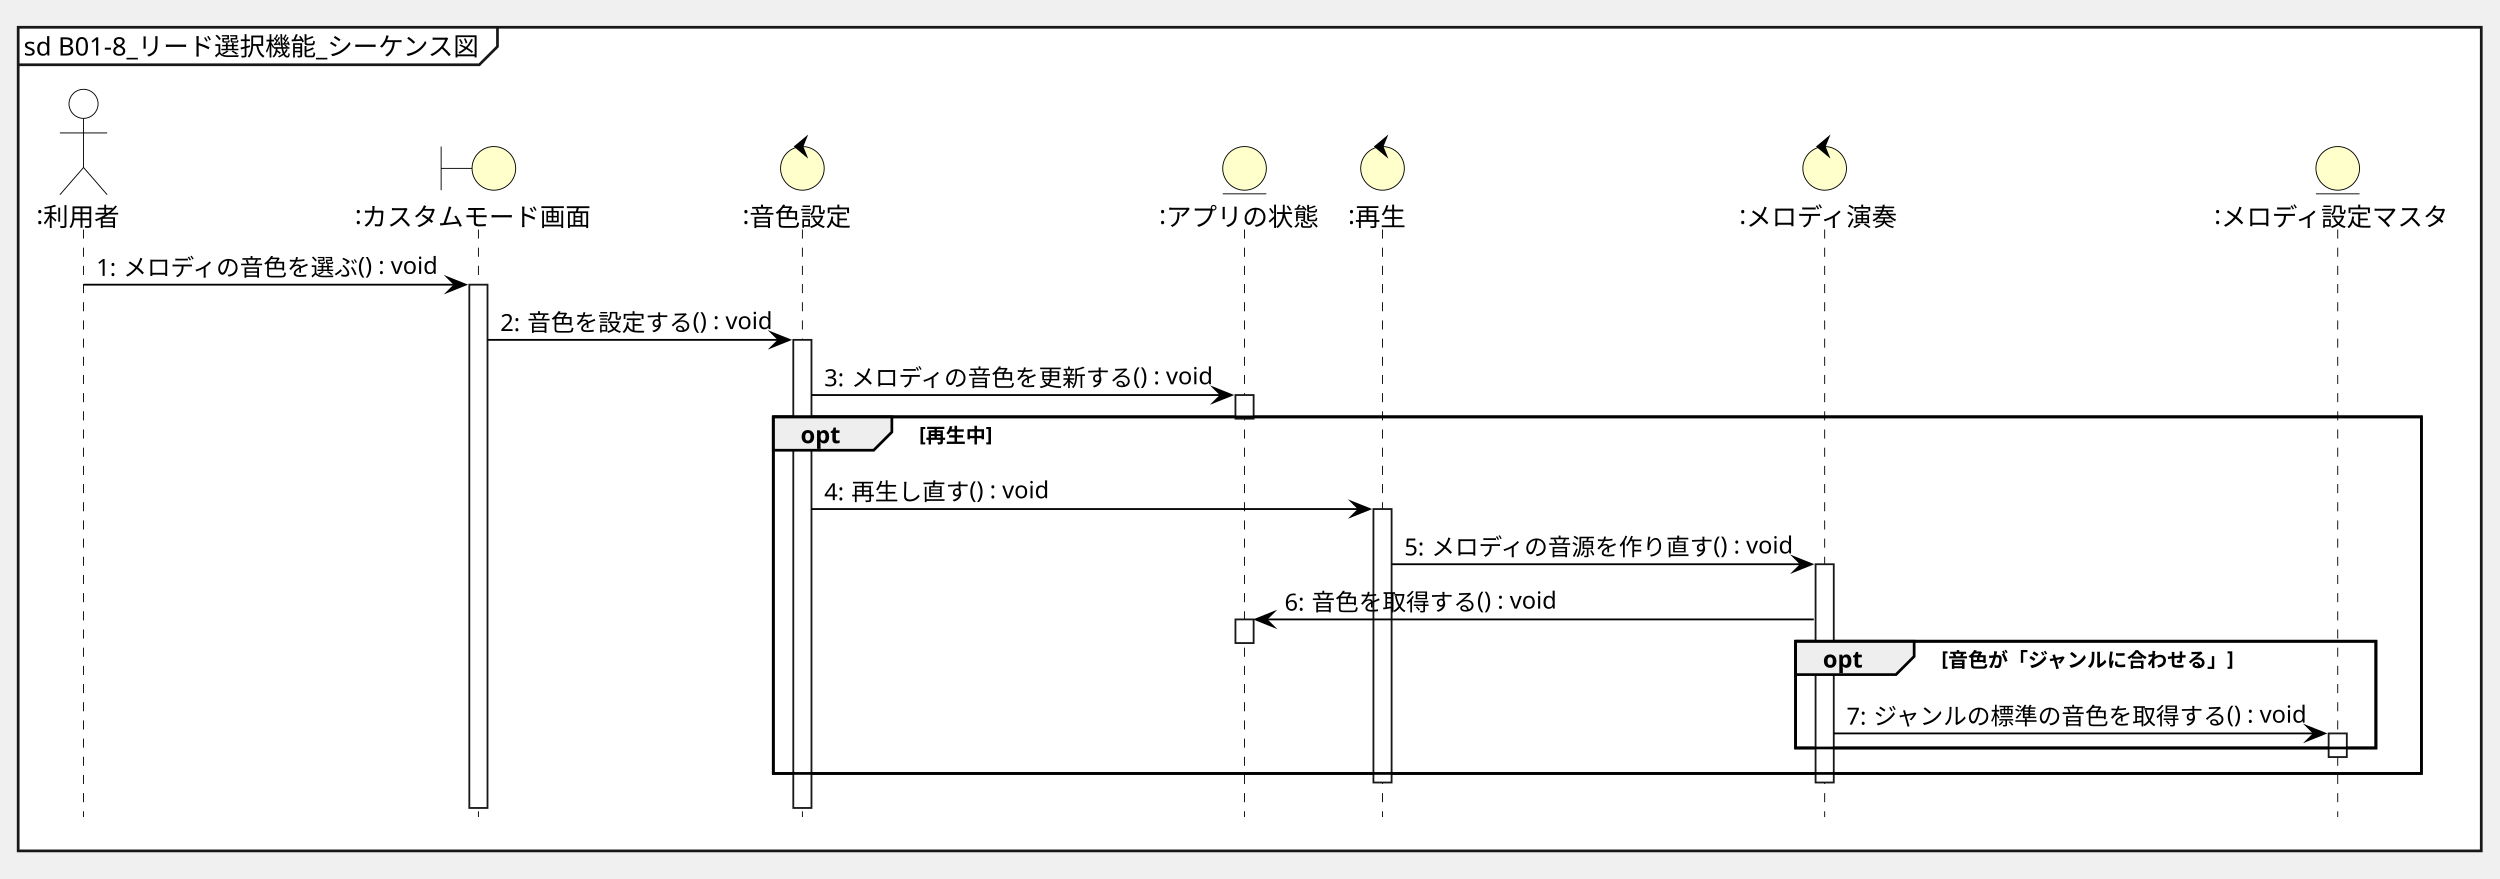
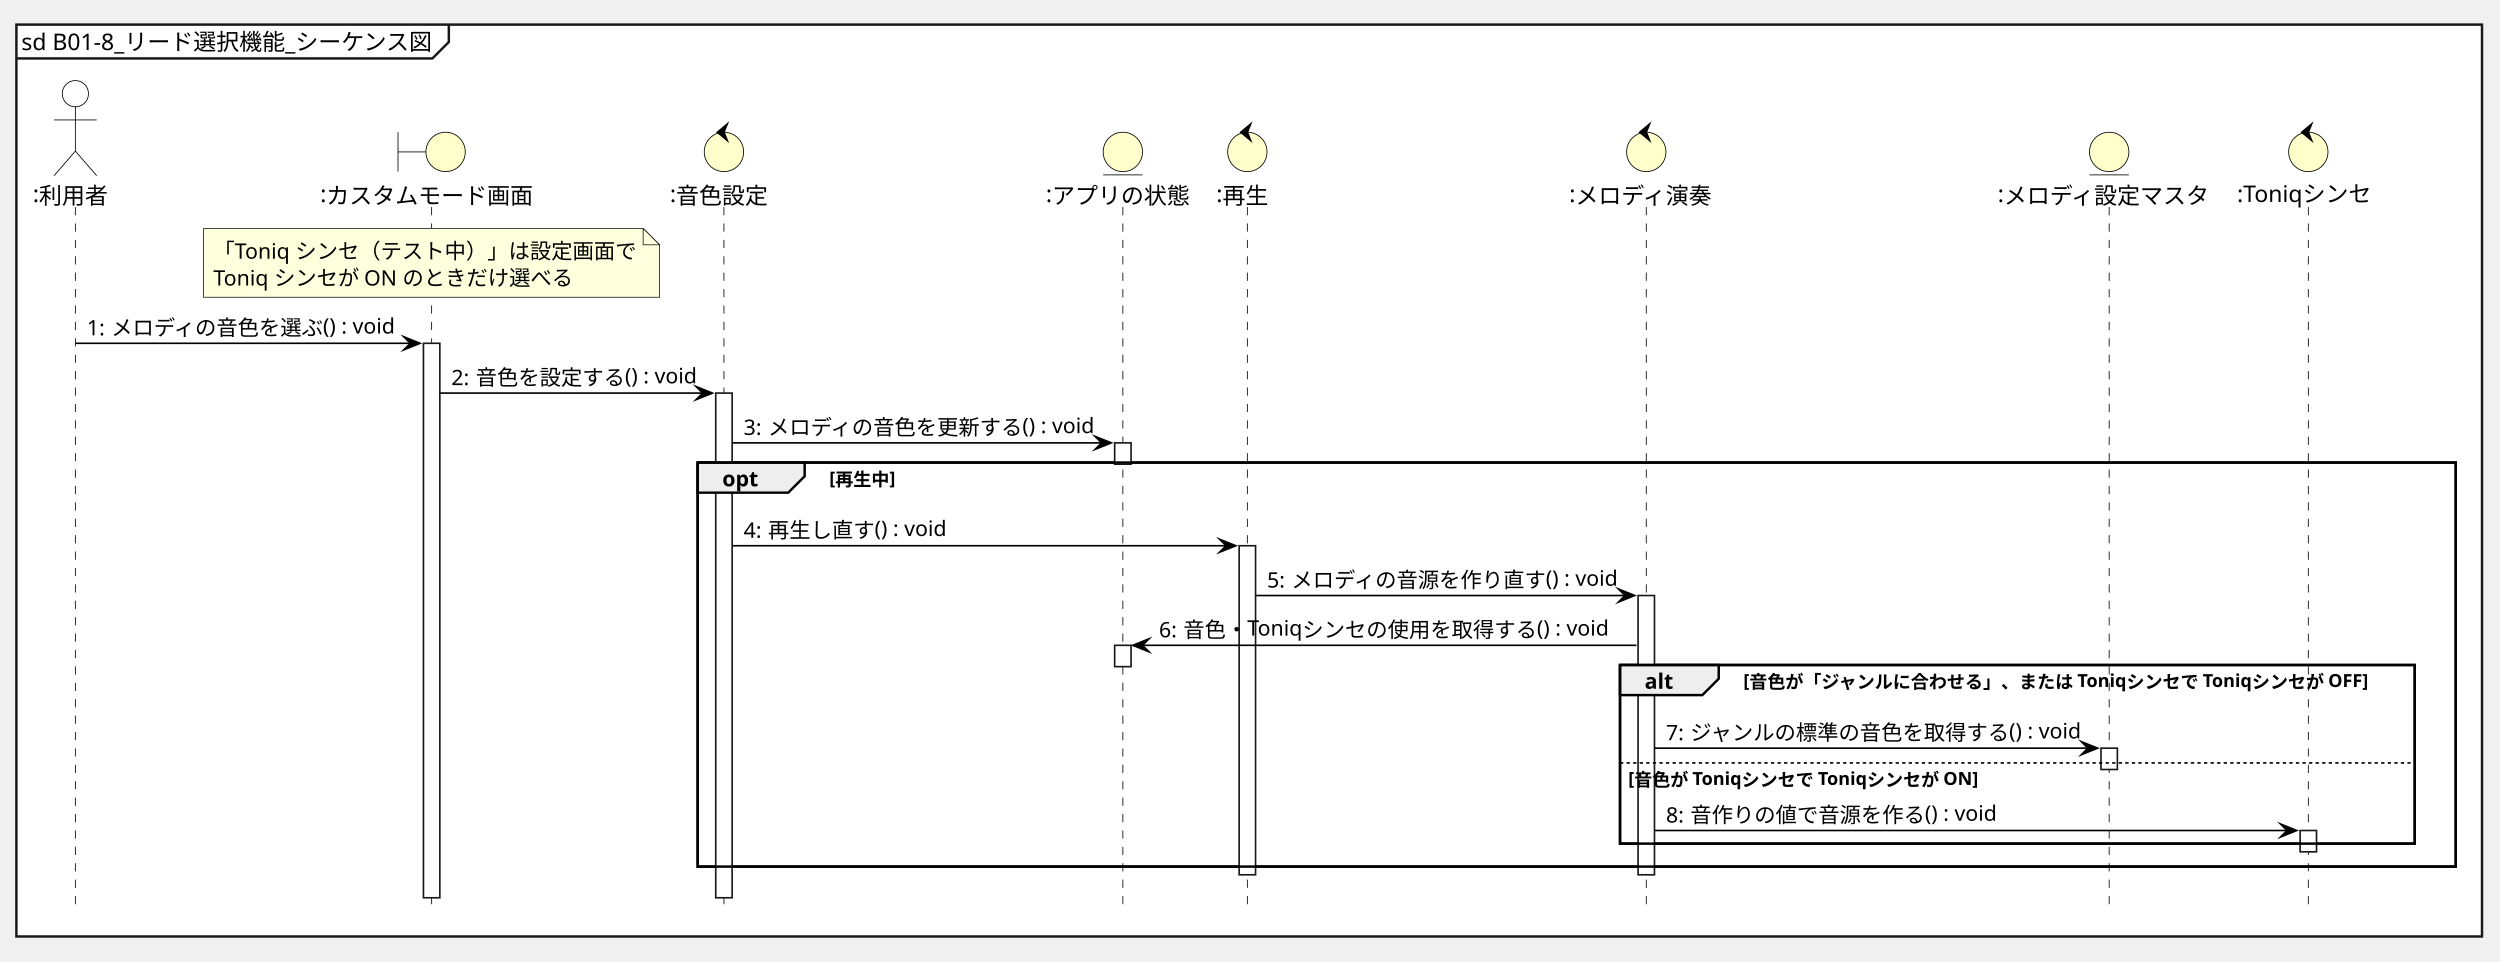
- <svg xmlns="http://www.w3.org/2000/svg" version="1.1" data-diagram-type="SEQUENCE" style="width:1375px;height:483px;background:#FFFFFF;" width="1375px" height="483px" viewBox="0 0 1375 483" zoomAndPan="magnify" preserveAspectRatio="none" contentStyleType="text/css">
+ <svg xmlns="http://www.w3.org/2000/svg" version="1.1" data-diagram-type="SEQUENCE" style="width:1524px;height:586px;background:#FFFFFF;" width="1524px" height="586px" viewBox="0 0 1524 586" zoomAndPan="magnify" preserveAspectRatio="none" contentStyleType="text/css">
  <defs />
  <g font-family="sans-serif" lengthAdjust="spacing">
-     <rect x="10" y="15" width="1354.697" height="452.992" fill="#FFF" style="stroke:#181818;stroke-width:1.5;" />
+     <rect x="10" y="15" width="1503.033" height="555.883" fill="#FFF" style="stroke:#181818;stroke-width:1.5;" />
    <path d="M273.606,15 L273.606,25.609 L263.606,35.609 L10,35.609" style="stroke:#181818;stroke-width:1.5;" fill="none" />
    <text x="13" y="30.533" fill="#000" font-size="14" textLength="253.606">sd B01-8_リード選択機能_シーケンス図</text>
-     <rect x="425.312" y="229.273" width="906.44" height="196.109" fill="none" style="stroke:#000;stroke-width:1.5;" />
-     <rect x="987.569" y="352.68" width="319.184" height="58.703" fill="none" style="stroke:#000;stroke-width:1.5;" />
+     <rect x="425.312" y="281.977" width="1071.721" height="246.297" fill="none" style="stroke:#000;stroke-width:1.5;" />
+     <rect x="987.569" y="405.383" width="484.464" height="108.891" fill="none" style="stroke:#000;stroke-width:1.5;" />
    <g class="participant-lifeline" data-qualified-name="L1" data-entity-uid="part1" id="part1-lifeline" data-source-line="4">
      <g>
-         <rect x="42.445" y="126.219" width="8" height="323.164" fill="#000" fill-opacity="0" />
-         <line x1="45.945" y1="126.219" x2="45.945" y2="449.383" style="stroke:#000;stroke-width:0.5;stroke-dasharray:5,5;" />
+         <rect x="42.445" y="126.219" width="8" height="426.055" fill="#000" fill-opacity="0" />
+         <line x1="45.945" y1="126.219" x2="45.945" y2="552.273" style="stroke:#000;stroke-width:0.5;stroke-dasharray:5,5;" />
      </g>
    </g>
    <g class="participant-lifeline" data-qualified-name="L2" data-entity-uid="part2" id="part2-lifeline" data-source-line="5">
      <g>
-         <rect x="259.628" y="126.219" width="8" height="323.164" fill="#000" fill-opacity="0" />
-         <line x1="263.128" y1="126.219" x2="263.128" y2="449.383" style="stroke:#000;stroke-width:0.5;stroke-dasharray:5,5;" />
+         <rect x="259.628" y="126.219" width="8" height="426.055" fill="#000" fill-opacity="0" />
+         <line x1="263.128" y1="126.219" x2="263.128" y2="552.273" style="stroke:#000;stroke-width:0.5;stroke-dasharray:5,5;" />
      </g>
    </g>
    <g>
-       <rect x="258.128" y="156.57" width="10" height="287.813" fill="#FFF" style="stroke:#181818;stroke-width:1;" />
+       <rect x="258.128" y="209.273" width="10" height="338" fill="#FFF" style="stroke:#181818;stroke-width:1;" />
    </g>
    <g class="participant-lifeline" data-qualified-name="L3" data-entity-uid="part3" id="part3-lifeline" data-source-line="6">
      <g>
-         <rect x="437.812" y="126.219" width="8" height="323.164" fill="#000" fill-opacity="0" />
-         <line x1="441.312" y1="126.219" x2="441.312" y2="449.383" style="stroke:#000;stroke-width:0.5;stroke-dasharray:5,5;" />
+         <rect x="437.812" y="126.219" width="8" height="426.055" fill="#000" fill-opacity="0" />
+         <line x1="441.312" y1="126.219" x2="441.312" y2="552.273" style="stroke:#000;stroke-width:0.5;stroke-dasharray:5,5;" />
      </g>
    </g>
    <g>
-       <rect x="436.312" y="186.922" width="10" height="257.461" fill="#FFF" style="stroke:#181818;stroke-width:1;" />
+       <rect x="436.312" y="239.625" width="10" height="307.648" fill="#FFF" style="stroke:#181818;stroke-width:1;" />
    </g>
    <g class="participant-lifeline" data-qualified-name="L4" data-entity-uid="part4" id="part4-lifeline" data-source-line="7">
      <g>
-         <rect x="680.996" y="126.219" width="8" height="323.164" fill="#000" fill-opacity="0" />
-         <line x1="684.496" y1="126.219" x2="684.496" y2="449.383" style="stroke:#000;stroke-width:0.5;stroke-dasharray:5,5;" />
+         <rect x="680.996" y="126.219" width="8" height="426.055" fill="#000" fill-opacity="0" />
+         <line x1="684.496" y1="126.219" x2="684.496" y2="552.273" style="stroke:#000;stroke-width:0.5;stroke-dasharray:5,5;" />
      </g>
    </g>
    <g>
-       <rect x="679.496" y="217.273" width="10" height="13" fill="#FFF" style="stroke:#181818;stroke-width:1;" />
+       <rect x="679.496" y="269.977" width="10" height="13" fill="#FFF" style="stroke:#181818;stroke-width:1;" />
    </g>
    <g>
-       <rect x="679.496" y="340.68" width="10" height="13" fill="#FFF" style="stroke:#181818;stroke-width:1;" />
+       <rect x="679.496" y="393.383" width="10" height="13" fill="#FFF" style="stroke:#181818;stroke-width:1;" />
    </g>
    <g class="participant-lifeline" data-qualified-name="L5" data-entity-uid="part5" id="part5-lifeline" data-source-line="8">
      <g>
-         <rect x="756.885" y="126.219" width="8" height="323.164" fill="#000" fill-opacity="0" />
-         <line x1="760.385" y1="126.219" x2="760.385" y2="449.383" style="stroke:#000;stroke-width:0.5;stroke-dasharray:5,5;" />
+         <rect x="756.885" y="126.219" width="8" height="426.055" fill="#000" fill-opacity="0" />
+         <line x1="760.385" y1="126.219" x2="760.385" y2="552.273" style="stroke:#000;stroke-width:0.5;stroke-dasharray:5,5;" />
      </g>
    </g>
    <g>
-       <rect x="755.385" y="279.977" width="10" height="150.406" fill="#FFF" style="stroke:#181818;stroke-width:1;" />
+       <rect x="755.385" y="332.68" width="10" height="200.594" fill="#FFF" style="stroke:#181818;stroke-width:1;" />
    </g>
    <g class="participant-lifeline" data-qualified-name="L6" data-entity-uid="part6" id="part6-lifeline" data-source-line="9">
      <g>
-         <rect x="1000.069" y="126.219" width="8" height="323.164" fill="#000" fill-opacity="0" />
-         <line x1="1003.569" y1="126.219" x2="1003.569" y2="449.383" style="stroke:#000;stroke-width:0.5;stroke-dasharray:5,5;" />
+         <rect x="1000.069" y="126.219" width="8" height="426.055" fill="#000" fill-opacity="0" />
+         <line x1="1003.569" y1="126.219" x2="1003.569" y2="552.273" style="stroke:#000;stroke-width:0.5;stroke-dasharray:5,5;" />
      </g>
    </g>
    <g>
-       <rect x="998.569" y="310.328" width="10" height="120.055" fill="#FFF" style="stroke:#181818;stroke-width:1;" />
+       <rect x="998.569" y="363.031" width="10" height="170.242" fill="#FFF" style="stroke:#181818;stroke-width:1;" />
    </g>
    <g class="participant-lifeline" data-qualified-name="L7" data-entity-uid="part7" id="part7-lifeline" data-source-line="10">
      <g>
-         <rect x="1282.252" y="126.219" width="8" height="323.164" fill="#000" fill-opacity="0" />
-         <line x1="1285.752" y1="126.219" x2="1285.752" y2="449.383" style="stroke:#000;stroke-width:0.5;stroke-dasharray:5,5;" />
+         <rect x="1282.252" y="126.219" width="8" height="426.055" fill="#000" fill-opacity="0" />
+         <line x1="1285.752" y1="126.219" x2="1285.752" y2="552.273" style="stroke:#000;stroke-width:0.5;stroke-dasharray:5,5;" />
      </g>
    </g>
    <g>
-       <rect x="1280.752" y="403.383" width="10" height="13" fill="#FFF" style="stroke:#181818;stroke-width:1;" />
+       <rect x="1280.752" y="456.086" width="10" height="13" fill="#FFF" style="stroke:#181818;stroke-width:1;" />
+     </g>
+     <g class="participant-lifeline" data-qualified-name="L8" data-entity-uid="part8" id="part8-lifeline" data-source-line="11">
+       <g>
+         <rect x="1403.652" y="126.219" width="8" height="426.055" fill="#000" fill-opacity="0" />
+         <line x1="1407.152" y1="126.219" x2="1407.152" y2="552.273" style="stroke:#000;stroke-width:0.5;stroke-dasharray:5,5;" />
+       </g>
+     </g>
+     <g>
+       <rect x="1402.152" y="506.273" width="10" height="13" fill="#FFF" style="stroke:#181818;stroke-width:1;" />
    </g>
    <g class="participant participant-head" data-qualified-name="L1" data-entity-uid="part1" id="part1-head" data-source-line="4">
      <text x="20" y="123.143" fill="#000" font-size="14" textLength="45.89">:利用者</text>
      <ellipse cx="45.945" cy="57.109" rx="8" ry="8" fill="#FFF" style="stroke:#000;stroke-width:0.5;" />
      <path d="M45.945,65.109 L45.945,92.109 M32.945,73.109 L58.945,73.109 M45.945,92.109 L32.945,107.109 M45.945,92.109 L58.945,107.109" style="stroke:#000;stroke-width:0.5;" fill="none" />
    </g>
    <g class="participant participant-head" data-qualified-name="L2" data-entity-uid="part2" id="part2-head" data-source-line="5">
      <text x="195.184" y="123.143" fill="#000" font-size="14" textLength="129.89">:カスタムモード画面</text>
      <path d="M242.628,80.609 L242.628,104.609 M242.628,92.609 L259.628,92.609" style="stroke:#000;stroke-width:0.5;" fill="none" />
      <ellipse cx="271.628" cy="92.609" rx="12" ry="12" fill="#FFC" style="stroke:#000;stroke-width:0.5;" />
    </g>
    <g class="participant participant-head" data-qualified-name="L3" data-entity-uid="part3" id="part3-head" data-source-line="6">
      <text x="408.367" y="123.143" fill="#000" font-size="14" textLength="59.89">:音色設定</text>
      <ellipse cx="441.312" cy="92.609" rx="12" ry="12" fill="#FFC" style="stroke:#000;stroke-width:0.5;" />
      <polygon points="437.312,80.609,443.312,75.609,441.312,80.609,443.312,85.609,437.312,80.609" fill="#000" style="stroke:#000;stroke-width:1;stroke-linejoin:miter;stroke-miterlimit:10;" />
    </g>
    <g class="participant participant-head" data-qualified-name="L4" data-entity-uid="part4" id="part4-head" data-source-line="7">
      <text x="637.551" y="123.143" fill="#000" font-size="14" textLength="87.89">:アプリの状態</text>
      <ellipse cx="684.496" cy="92.609" rx="12" ry="12" fill="#FFC" style="stroke:#000;stroke-width:0.5;" />
      <line x1="672.496" y1="106.609" x2="696.496" y2="106.609" style="stroke:#000;stroke-width:0.5;" />
    </g>
    <g class="participant participant-head" data-qualified-name="L5" data-entity-uid="part5" id="part5-head" data-source-line="8">
      <text x="741.44" y="123.143" fill="#000" font-size="14" textLength="31.89">:再生</text>
      <ellipse cx="760.385" cy="92.609" rx="12" ry="12" fill="#FFC" style="stroke:#000;stroke-width:0.5;" />
      <polygon points="756.385,80.609,762.385,75.609,760.385,80.609,762.385,85.609,756.385,80.609" fill="#000" style="stroke:#000;stroke-width:1;stroke-linejoin:miter;stroke-miterlimit:10;" />
    </g>
    <g class="participant participant-head" data-qualified-name="L6" data-entity-uid="part6" id="part6-head" data-source-line="9">
      <text x="956.624" y="123.143" fill="#000" font-size="14" textLength="87.89">:メロディ演奏</text>
      <ellipse cx="1003.569" cy="92.609" rx="12" ry="12" fill="#FFC" style="stroke:#000;stroke-width:0.5;" />
      <polygon points="999.569,80.609,1005.569,75.609,1003.569,80.609,1005.569,85.609,999.569,80.609" fill="#000" style="stroke:#000;stroke-width:1;stroke-linejoin:miter;stroke-miterlimit:10;" />
    </g>
    <g class="participant participant-head" data-qualified-name="L7" data-entity-uid="part7" id="part7-head" data-source-line="10">
      <text x="1217.808" y="123.143" fill="#000" font-size="14" textLength="129.89">:メロディ設定マスタ</text>
      <ellipse cx="1285.752" cy="92.609" rx="12" ry="12" fill="#FFC" style="stroke:#000;stroke-width:0.5;" />
      <line x1="1273.752" y1="106.609" x2="1297.752" y2="106.609" style="stroke:#000;stroke-width:0.5;" />
    </g>
-     <g class="message" data-entity-1="part1" data-entity-2="part2" id="msg1" data-source-line="12">
-       <polygon points="246.128,152.57,256.128,156.57,246.128,160.57,250.128,156.57" fill="#000" style="stroke:#000;stroke-width:1;stroke-linejoin:miter;stroke-miterlimit:10;" />
-       <line x1="45.945" y1="156.57" x2="252.128" y2="156.57" style="stroke:#000;stroke-width:1;" />
-       <text x="52.945" y="151.714" fill="#000" font-size="13" textLength="10.842">1:</text>
-       <text x="67.787" y="151.714" fill="#000" font-size="13" textLength="173.342">メロディの音色を選ぶ() : void</text>
+     <g class="participant participant-head" data-qualified-name="L8" data-entity-uid="part8" id="part8-head" data-source-line="11">
+       <text x="1363.697" y="123.143" fill="#000" font-size="14" textLength="80.91">:Toniqシンセ</text>
+       <ellipse cx="1407.152" cy="92.609" rx="12" ry="12" fill="#FFC" style="stroke:#000;stroke-width:0.5;" />
+       <polygon points="1403.152,80.609,1409.152,75.609,1407.152,80.609,1409.152,85.609,1403.152,80.609" fill="#000" style="stroke:#000;stroke-width:1;stroke-linejoin:miter;stroke-miterlimit:10;" />
    </g>
-     <g class="message" data-entity-1="part2" data-entity-2="part3" id="msg2" data-source-line="14">
-       <polygon points="424.312,182.922,434.312,186.922,424.312,190.922,428.312,186.922" fill="#000" style="stroke:#000;stroke-width:1;stroke-linejoin:miter;stroke-miterlimit:10;" />
-       <line x1="268.128" y1="186.922" x2="430.312" y2="186.922" style="stroke:#000;stroke-width:1;" />
-       <text x="275.128" y="182.065" fill="#000" font-size="13" textLength="10.842">2:</text>
-       <text x="289.97" y="182.065" fill="#000" font-size="13" textLength="134.342">音色を設定する() : void</text>
+     <path d="M124.063,139.219 L124.063,181.219 L402.063,181.219 L402.063,149.219 L392.063,139.219 L124.063,139.219" style="stroke:#181818;stroke-width:0.5;" fill="#FEFFDD" />
+     <path d="M392.063,139.219 L392.063,149.219 L402.063,149.219 L392.063,139.219" style="stroke:#181818;stroke-width:0.5;" fill="#FEFFDD" />
+     <text x="130.063" y="157.714" fill="#000" font-size="13" textLength="257.131">「Toniq シンセ（テスト中）」は設定画面で</text>
+     <text x="130.063" y="174.065" fill="#000" font-size="13" textLength="218.854">Toniq シンセが ON のときだけ選べる</text>
+     <g class="message" data-entity-1="part1" data-entity-2="part2" id="msg1" data-source-line="15">
+       <polygon points="246.128,205.273,256.128,209.273,246.128,213.273,250.128,209.273" fill="#000" style="stroke:#000;stroke-width:1;stroke-linejoin:miter;stroke-miterlimit:10;" />
+       <line x1="45.945" y1="209.273" x2="252.128" y2="209.273" style="stroke:#000;stroke-width:1;" />
+       <text x="52.945" y="204.417" fill="#000" font-size="13" textLength="10.842">1:</text>
+       <text x="67.787" y="204.417" fill="#000" font-size="13" textLength="173.342">メロディの音色を選ぶ() : void</text>
    </g>
-     <g class="message" data-entity-1="part3" data-entity-2="part4" id="msg3" data-source-line="16">
-       <polygon points="667.496,213.273,677.496,217.273,667.496,221.273,671.496,217.273" fill="#000" style="stroke:#000;stroke-width:1;stroke-linejoin:miter;stroke-miterlimit:10;" />
-       <line x1="446.312" y1="217.273" x2="673.496" y2="217.273" style="stroke:#000;stroke-width:1;" />
-       <text x="453.312" y="212.417" fill="#000" font-size="13" textLength="10.842">3:</text>
-       <text x="468.154" y="212.417" fill="#000" font-size="13" textLength="199.342">メロディの音色を更新する() : void</text>
+     <g class="message" data-entity-1="part2" data-entity-2="part3" id="msg2" data-source-line="17">
+       <polygon points="424.312,235.625,434.312,239.625,424.312,243.625,428.312,239.625" fill="#000" style="stroke:#000;stroke-width:1;stroke-linejoin:miter;stroke-miterlimit:10;" />
+       <line x1="268.128" y1="239.625" x2="430.312" y2="239.625" style="stroke:#000;stroke-width:1;" />
+       <text x="275.128" y="234.769" fill="#000" font-size="13" textLength="10.842">2:</text>
+       <text x="289.97" y="234.769" fill="#000" font-size="13" textLength="134.342">音色を設定する() : void</text>
    </g>
-     <path d="M425.312,229.273 L490.523,229.273 L490.523,237.625 L480.523,247.625 L425.312,247.625 L425.312,229.273" style="stroke:#000;stroke-width:1.5;" fill="#EEE" />
-     <rect x="425.312" y="229.273" width="906.44" height="196.109" fill="none" style="stroke:#000;stroke-width:1.5;" />
-     <text x="440.312" y="243.769" fill="#000" font-size="13" textLength="20.211" font-weight="700">opt</text>
-     <text x="505.523" y="242.692" fill="#000" font-size="11" textLength="41.357" font-weight="700">[再生中]</text>
-     <g class="message" data-entity-1="part3" data-entity-2="part5" id="msg4" data-source-line="20">
-       <polygon points="743.385,275.977,753.385,279.977,743.385,283.977,747.385,279.977" fill="#000" style="stroke:#000;stroke-width:1;stroke-linejoin:miter;stroke-miterlimit:10;" />
-       <line x1="446.312" y1="279.977" x2="749.385" y2="279.977" style="stroke:#000;stroke-width:1;" />
-       <text x="453.312" y="275.12" fill="#000" font-size="13" textLength="10.842">4:</text>
-       <text x="468.154" y="275.12" fill="#000" font-size="13" textLength="108.342">再生し直す() : void</text>
+     <g class="message" data-entity-1="part3" data-entity-2="part4" id="msg3" data-source-line="19">
+       <polygon points="667.496,265.977,677.496,269.977,667.496,273.977,671.496,269.977" fill="#000" style="stroke:#000;stroke-width:1;stroke-linejoin:miter;stroke-miterlimit:10;" />
+       <line x1="446.312" y1="269.977" x2="673.496" y2="269.977" style="stroke:#000;stroke-width:1;" />
+       <text x="453.312" y="265.12" fill="#000" font-size="13" textLength="10.842">3:</text>
+       <text x="468.154" y="265.12" fill="#000" font-size="13" textLength="199.342">メロディの音色を更新する() : void</text>
    </g>
-     <g class="message" data-entity-1="part5" data-entity-2="part6" id="msg5" data-source-line="22">
-       <polygon points="986.569,306.328,996.569,310.328,986.569,314.328,990.569,310.328" fill="#000" style="stroke:#000;stroke-width:1;stroke-linejoin:miter;stroke-miterlimit:10;" />
-       <line x1="765.385" y1="310.328" x2="992.569" y2="310.328" style="stroke:#000;stroke-width:1;" />
-       <text x="772.385" y="305.472" fill="#000" font-size="13" textLength="10.842">5:</text>
-       <text x="787.227" y="305.472" fill="#000" font-size="13" textLength="199.342">メロディの音源を作り直す() : void</text>
+     <path d="M425.312,281.977 L490.523,281.977 L490.523,290.328 L480.523,300.328 L425.312,300.328 L425.312,281.977" style="stroke:#000;stroke-width:1.5;" fill="#EEE" />
+     <rect x="425.312" y="281.977" width="1071.721" height="246.297" fill="none" style="stroke:#000;stroke-width:1.5;" />
+     <text x="440.312" y="296.472" fill="#000" font-size="13" textLength="20.211" font-weight="700">opt</text>
+     <text x="505.523" y="295.396" fill="#000" font-size="11" textLength="41.357" font-weight="700">[再生中]</text>
+     <g class="message" data-entity-1="part3" data-entity-2="part5" id="msg4" data-source-line="23">
+       <polygon points="743.385,328.68,753.385,332.68,743.385,336.68,747.385,332.68" fill="#000" style="stroke:#000;stroke-width:1;stroke-linejoin:miter;stroke-miterlimit:10;" />
+       <line x1="446.312" y1="332.68" x2="749.385" y2="332.68" style="stroke:#000;stroke-width:1;" />
+       <text x="453.312" y="327.823" fill="#000" font-size="13" textLength="10.842">4:</text>
+       <text x="468.154" y="327.823" fill="#000" font-size="13" textLength="108.342">再生し直す() : void</text>
    </g>
-     <g class="message" data-entity-1="part6" data-entity-2="part4" id="msg6" data-source-line="24">
-       <polygon points="700.496,336.68,690.496,340.68,700.496,344.68,696.496,340.68" fill="#000" style="stroke:#000;stroke-width:1;stroke-linejoin:miter;stroke-miterlimit:10;" />
-       <line x1="694.496" y1="340.68" x2="997.569" y2="340.68" style="stroke:#000;stroke-width:1;" />
-       <text x="706.496" y="335.823" fill="#000" font-size="13" textLength="10.842">6:</text>
-       <text x="721.337" y="335.823" fill="#000" font-size="13" textLength="134.342">音色を取得する() : void</text>
+     <g class="message" data-entity-1="part5" data-entity-2="part6" id="msg5" data-source-line="25">
+       <polygon points="986.569,359.031,996.569,363.031,986.569,367.031,990.569,363.031" fill="#000" style="stroke:#000;stroke-width:1;stroke-linejoin:miter;stroke-miterlimit:10;" />
+       <line x1="765.385" y1="363.031" x2="992.569" y2="363.031" style="stroke:#000;stroke-width:1;" />
+       <text x="772.385" y="358.175" fill="#000" font-size="13" textLength="10.842">5:</text>
+       <text x="787.227" y="358.175" fill="#000" font-size="13" textLength="199.342">メロディの音源を作り直す() : void</text>
    </g>
-     <path d="M987.569,352.68 L1052.78,352.68 L1052.78,361.031 L1042.78,371.031 L987.569,371.031 L987.569,352.68" style="stroke:#000;stroke-width:1.5;" fill="#EEE" />
-     <rect x="987.569" y="352.68" width="319.184" height="58.703" fill="none" style="stroke:#000;stroke-width:1.5;" />
-     <text x="1002.569" y="367.175" fill="#000" font-size="13" textLength="20.211" font-weight="700">opt</text>
-     <text x="1067.78" y="366.099" fill="#000" font-size="11" textLength="166.139" font-weight="700">[音色が「ジャンルに合わせる」]</text>
-     <g class="message" data-entity-1="part6" data-entity-2="part7" id="msg7" data-source-line="28">
-       <polygon points="1268.752,399.383,1278.752,403.383,1268.752,407.383,1272.752,403.383" fill="#000" style="stroke:#000;stroke-width:1;stroke-linejoin:miter;stroke-miterlimit:10;" />
-       <line x1="1008.569" y1="403.383" x2="1274.752" y2="403.383" style="stroke:#000;stroke-width:1;" />
-       <text x="1015.569" y="398.526" fill="#000" font-size="13" textLength="10.842">7:</text>
-       <text x="1030.411" y="398.526" fill="#000" font-size="13" textLength="238.342">ジャンルの標準の音色を取得する() : void</text>
+     <g class="message" data-entity-1="part6" data-entity-2="part4" id="msg6" data-source-line="27">
+       <polygon points="700.496,389.383,690.496,393.383,700.496,397.383,696.496,393.383" fill="#000" style="stroke:#000;stroke-width:1;stroke-linejoin:miter;stroke-miterlimit:10;" />
+       <line x1="694.496" y1="393.383" x2="997.569" y2="393.383" style="stroke:#000;stroke-width:1;" />
+       <text x="706.496" y="388.526" fill="#000" font-size="13" textLength="10.842">6:</text>
+       <text x="721.337" y="388.526" fill="#000" font-size="13" textLength="257.861">音色・Toniqシンセの使用を取得する() : void</text>
+     </g>
+     <path d="M987.569,405.383 L1047.74,405.383 L1047.74,413.734 L1037.74,423.734 L987.569,423.734 L987.569,405.383" style="stroke:#000;stroke-width:1.5;" fill="#EEE" />
+     <rect x="987.569" y="405.383" width="484.464" height="108.891" fill="none" style="stroke:#000;stroke-width:1.5;" />
+     <text x="1002.569" y="419.878" fill="#000" font-size="13" textLength="15.171" font-weight="700">alt</text>
+     <text x="1062.74" y="418.802" fill="#000" font-size="11" textLength="393.293" font-weight="700">[音色が「ジャンルに合わせる」、または Toniqシンセで Toniqシンセが OFF]</text>
+     <g class="message" data-entity-1="part6" data-entity-2="part7" id="msg7" data-source-line="31">
+       <polygon points="1268.752,452.086,1278.752,456.086,1268.752,460.086,1272.752,456.086" fill="#000" style="stroke:#000;stroke-width:1;stroke-linejoin:miter;stroke-miterlimit:10;" />
+       <line x1="1008.569" y1="456.086" x2="1274.752" y2="456.086" style="stroke:#000;stroke-width:1;" />
+       <text x="1015.569" y="451.229" fill="#000" font-size="13" textLength="10.842">7:</text>
+       <text x="1030.411" y="451.229" fill="#000" font-size="13" textLength="238.342">ジャンルの標準の音色を取得する() : void</text>
+     </g>
+     <line x1="987.569" y1="465.086" x2="1472.033" y2="465.086" style="stroke:#000;stroke-width:1;stroke-dasharray:2,2;" />
+     <text x="992.569" y="478.505" fill="#000" font-size="11" textLength="217.642" font-weight="700">[音色が Toniqシンセで Toniqシンセが ON]</text>
+     <g class="message" data-entity-1="part6" data-entity-2="part8" id="msg8" data-source-line="35">
+       <polygon points="1390.152,502.273,1400.152,506.273,1390.152,510.273,1394.152,506.273" fill="#000" style="stroke:#000;stroke-width:1;stroke-linejoin:miter;stroke-miterlimit:10;" />
+       <line x1="1008.569" y1="506.273" x2="1396.152" y2="506.273" style="stroke:#000;stroke-width:1;" />
+       <text x="1015.569" y="501.417" fill="#000" font-size="13" textLength="10.842">8:</text>
+       <text x="1030.411" y="501.417" fill="#000" font-size="13" textLength="186.342">音作りの値で音源を作る() : void</text>
    </g>
  </g>
</svg>
